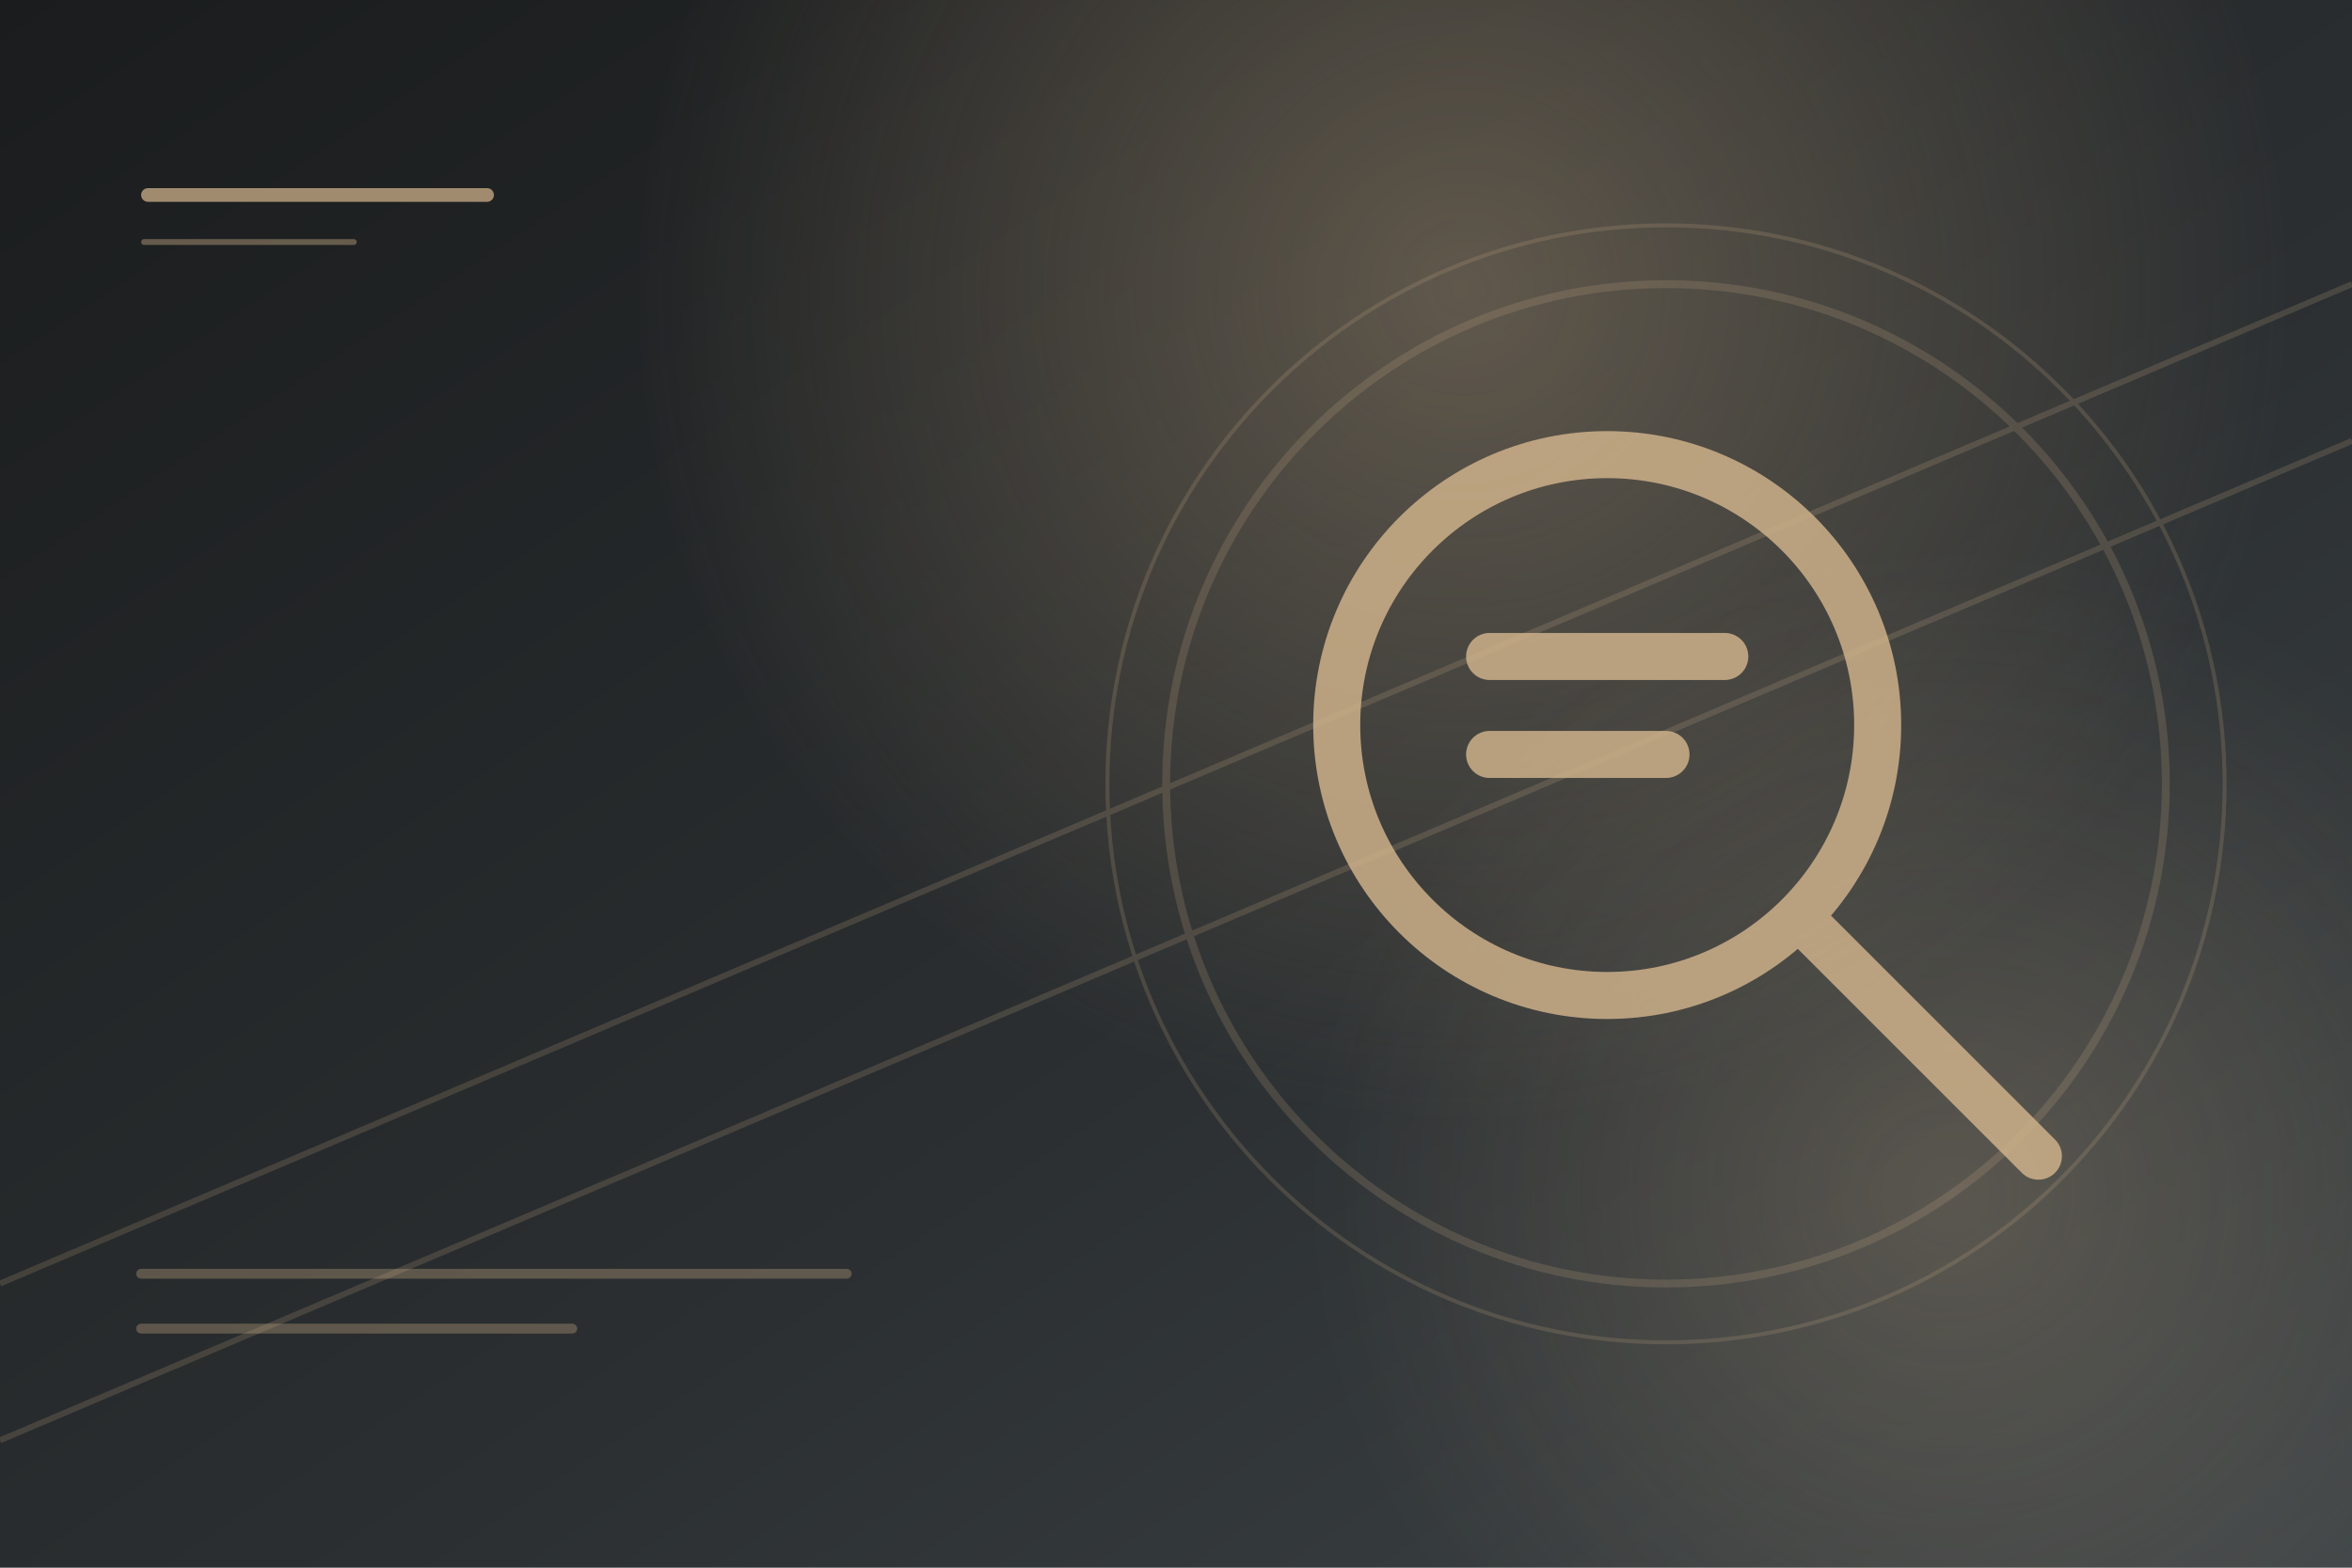
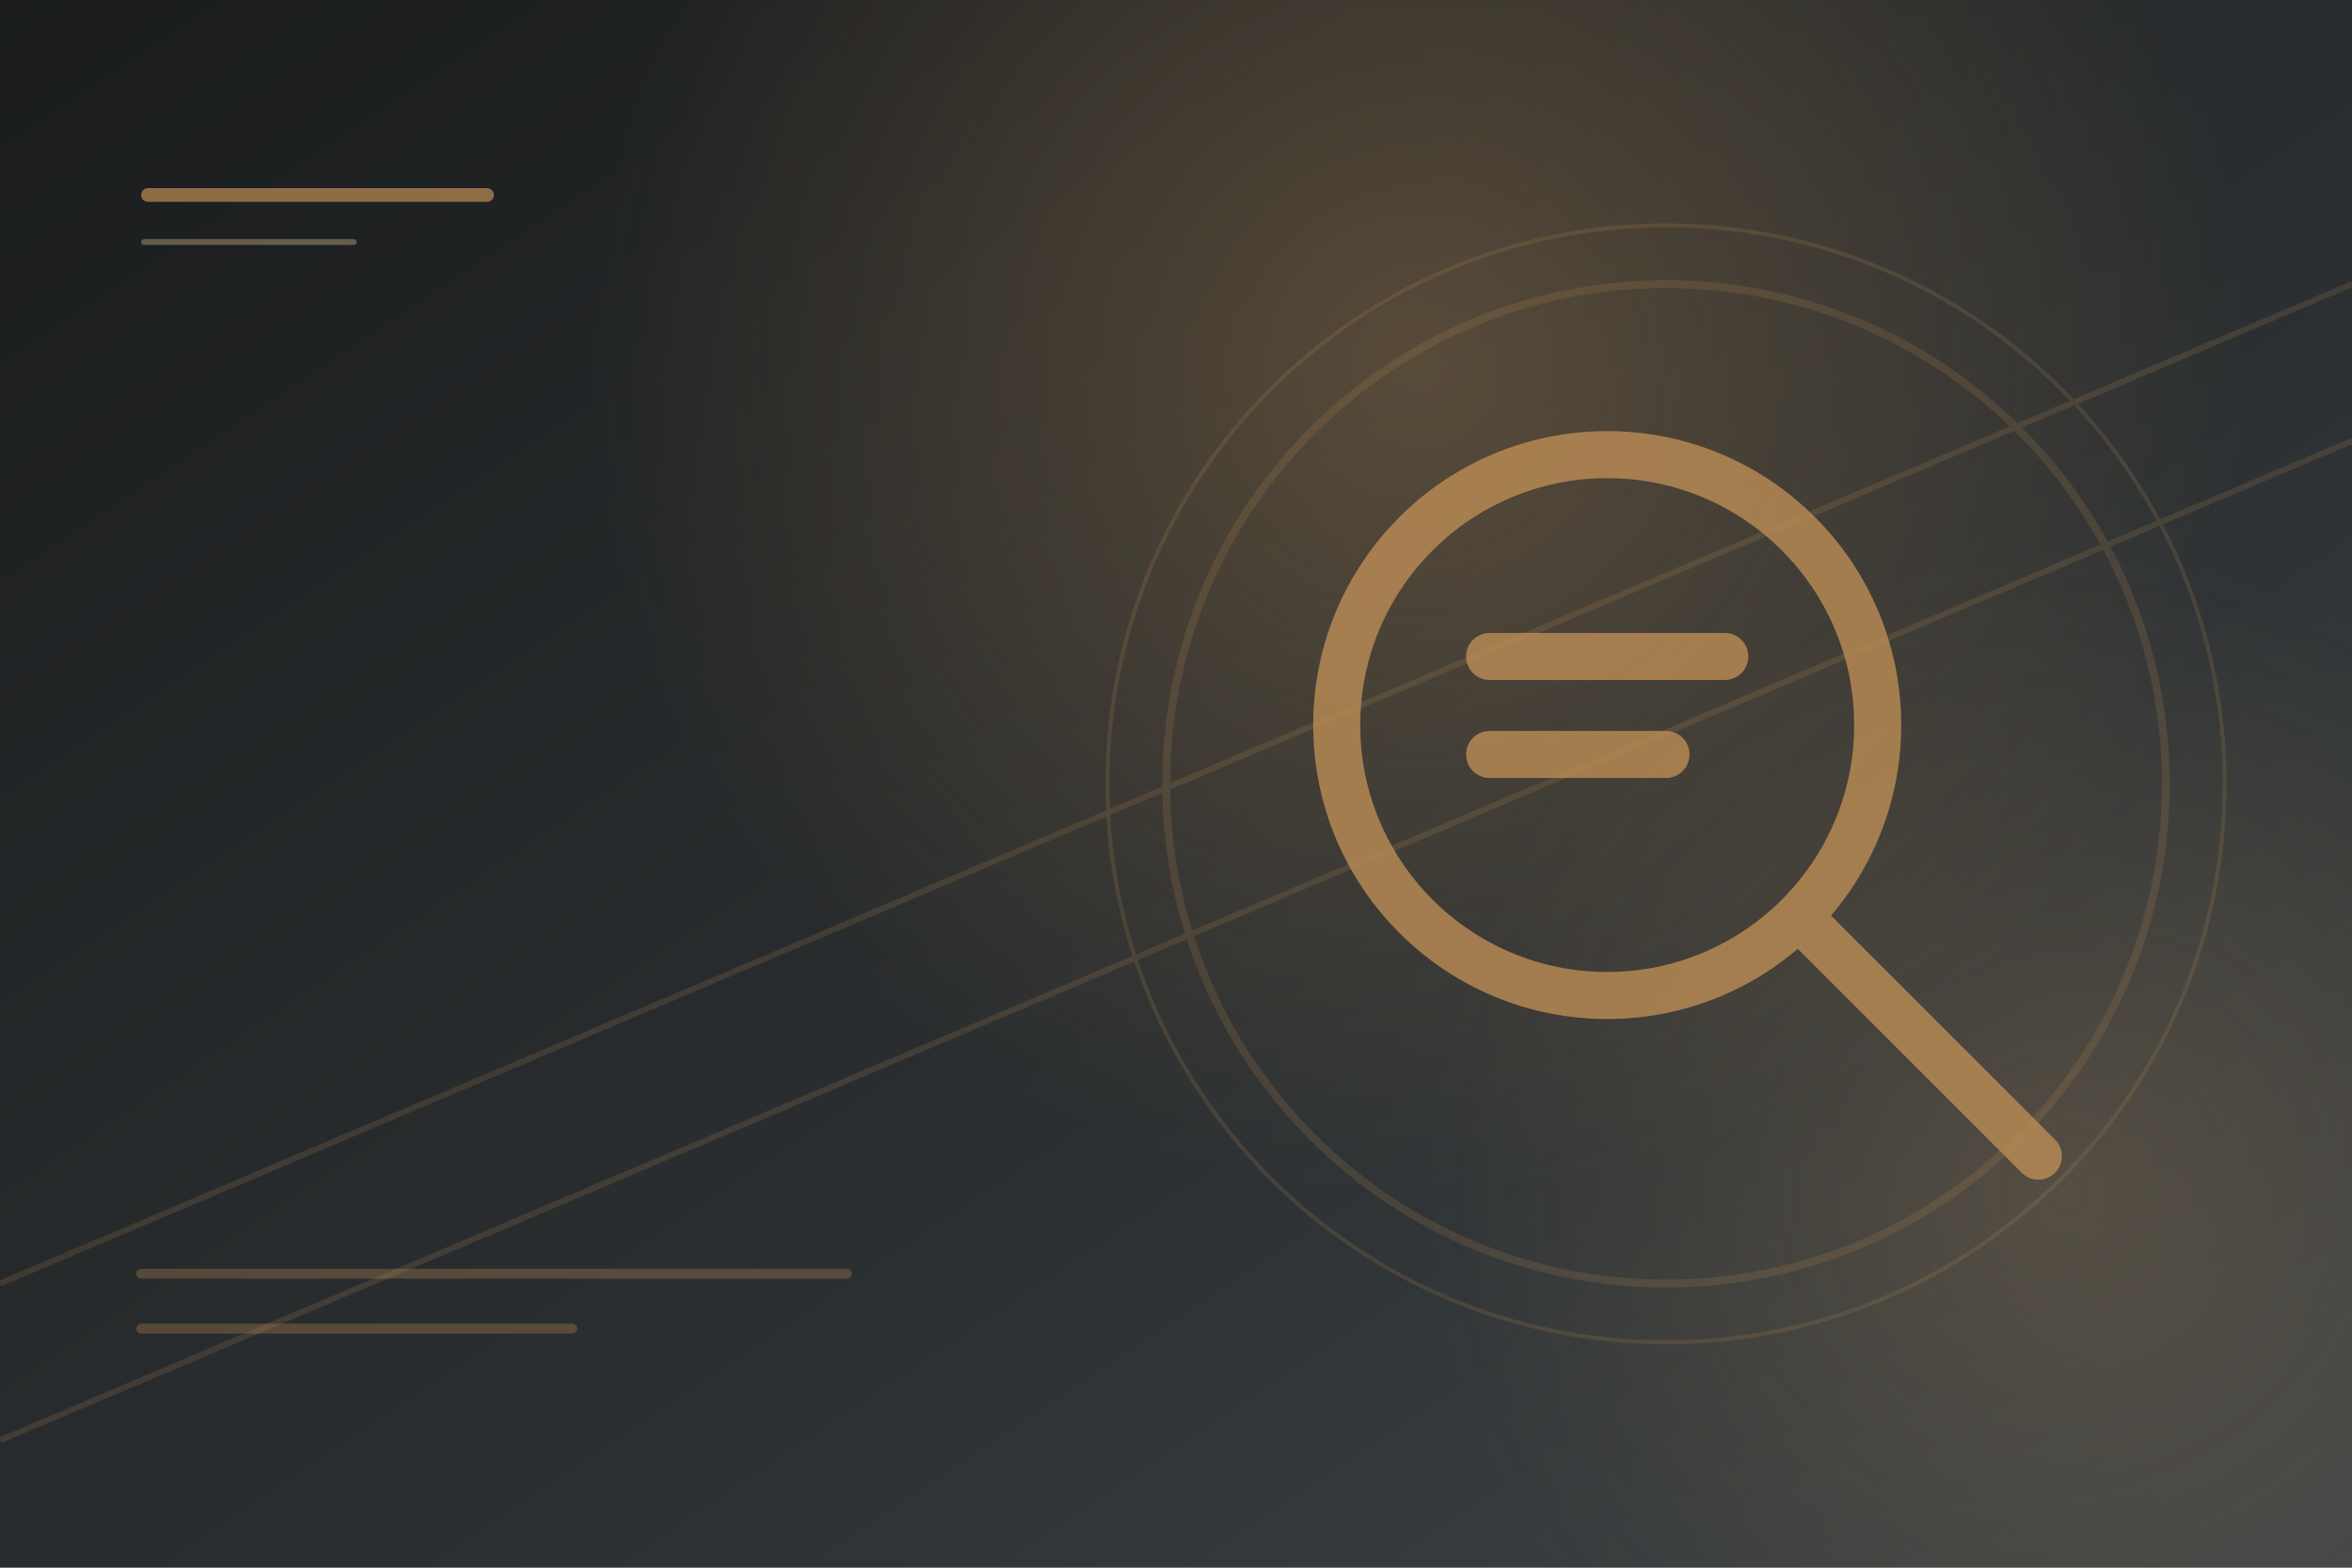
<svg xmlns="http://www.w3.org/2000/svg" width="1200" height="800" viewBox="0 0 1200 800" preserveAspectRatio="xMidYMid meet" role="img" aria-labelledby="title desc">
  <defs>
    <linearGradient id="bg" x1="0" y1="0" x2="1" y2="1">
      <stop stop-color="#1a1c1d" />
      <stop offset=".58" stop-color="#2b2f31" />
      <stop offset="1" stop-color="#3e4447" />
    </linearGradient>
    <radialGradient id="glow">
-       <stop stop-color="#d2b48c" stop-opacity=".34" />
-       <stop offset="1" stop-color="#d2b48c" stop-opacity="0" />
+       <stop stop-color="#b98b54" stop-opacity=".34" />
+       <stop offset="1" stop-color="#b98b54" stop-opacity="0" />
    </radialGradient>
  </defs>
  <rect width="1200" height="800" fill="url(#bg)" />
-   <circle cx="746" cy="149" r="420" fill="url(#glow)" />
-   <circle cx="996" cy="610" r="330" fill="url(#glow)" opacity=".7" />
-   <g fill="none" stroke="#d2b48c" opacity=".18">
+   <circle cx="723" cy="187" r="420" fill="url(#glow)" />
+   <circle cx="1056" cy="610" r="330" fill="url(#glow)" opacity=".7" />
+   <g fill="none" stroke="#b98b54" opacity=".18">
    <path d="M0 655 1200 145M0 735 1200 225" stroke-width="3" />
    <circle cx="850" cy="400" r="255" stroke-width="4" />
    <circle cx="850" cy="400" r="285" stroke-width="2" />
  </g>
-   <g color="#d2b48c" opacity=".82">
+   <g color="#b98b54" opacity=".82">
    <circle cx="820" cy="370" r="138" fill="none" stroke="currentColor" stroke-width="24" />
    <path d="m920 470 120 120M760 335h120M760 385h90" fill="none" stroke="currentColor" stroke-width="24" stroke-linecap="round" />
  </g>
-   <rect x="72" y="96" width="180" height="7" rx="3.5" fill="#d2b48c" opacity=".72" />
+   <rect x="72" y="96" width="180" height="7" rx="3.5" fill="#b98b54" opacity=".72" />
  <rect x="72" y="122" width="110" height="3" rx="1.5" fill="#d2b48c" opacity=".4" />
-   <path d="M72 650h360M72 678h220" stroke="#d2b48c" stroke-width="5" stroke-linecap="round" opacity=".32" />
+   <path d="M72 650h360M72 678h220" stroke="#b98b54" stroke-width="5" stroke-linecap="round" opacity=".32" />
</svg>
